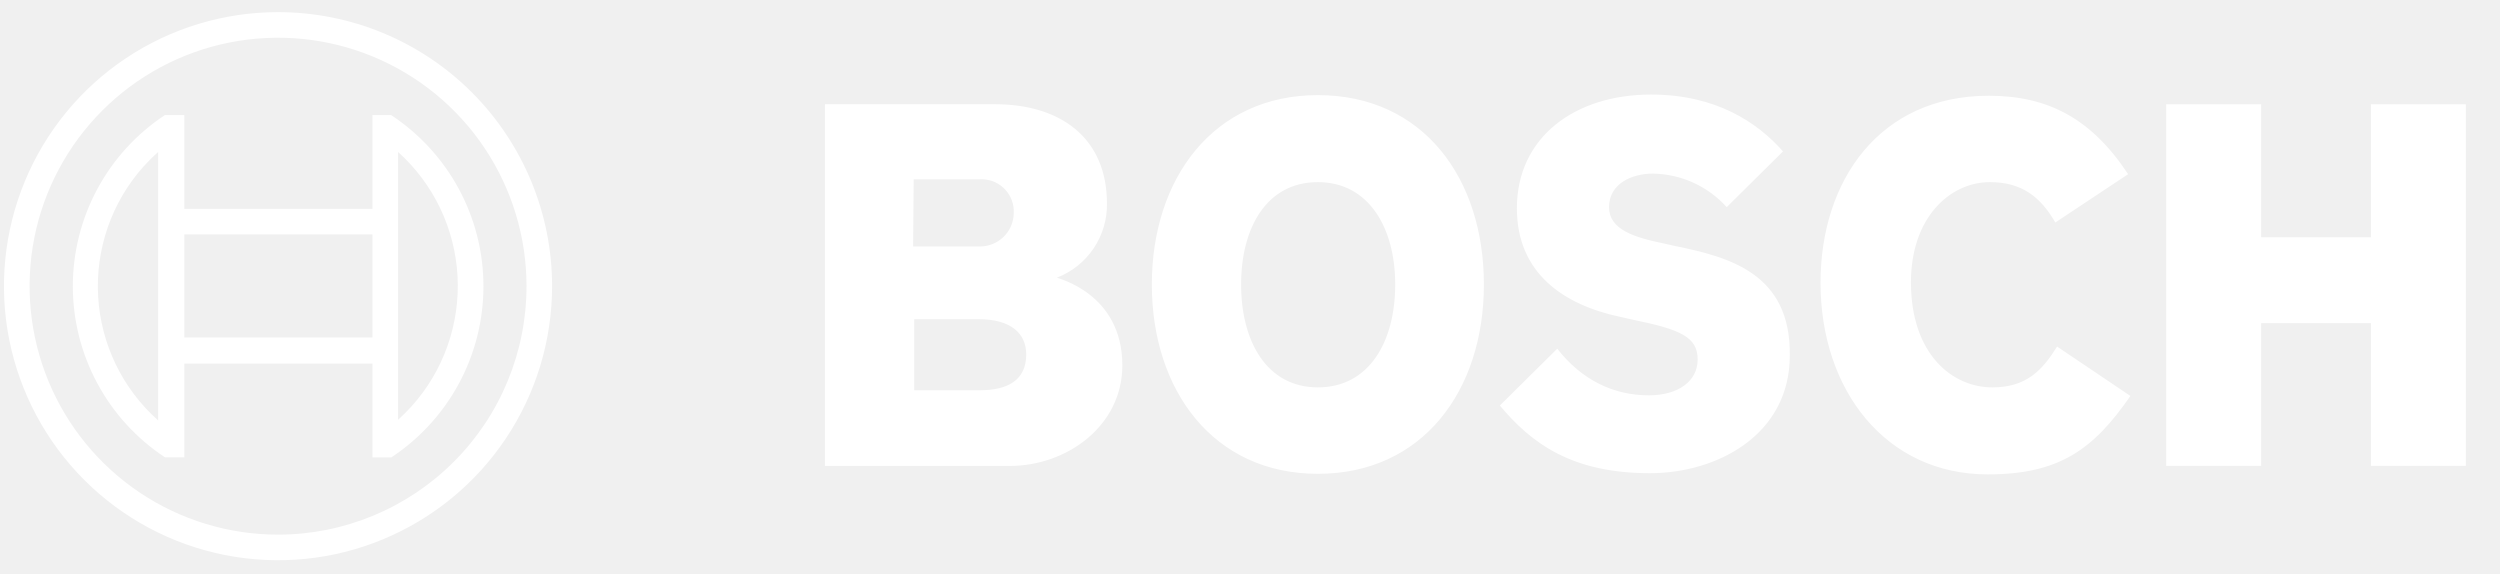
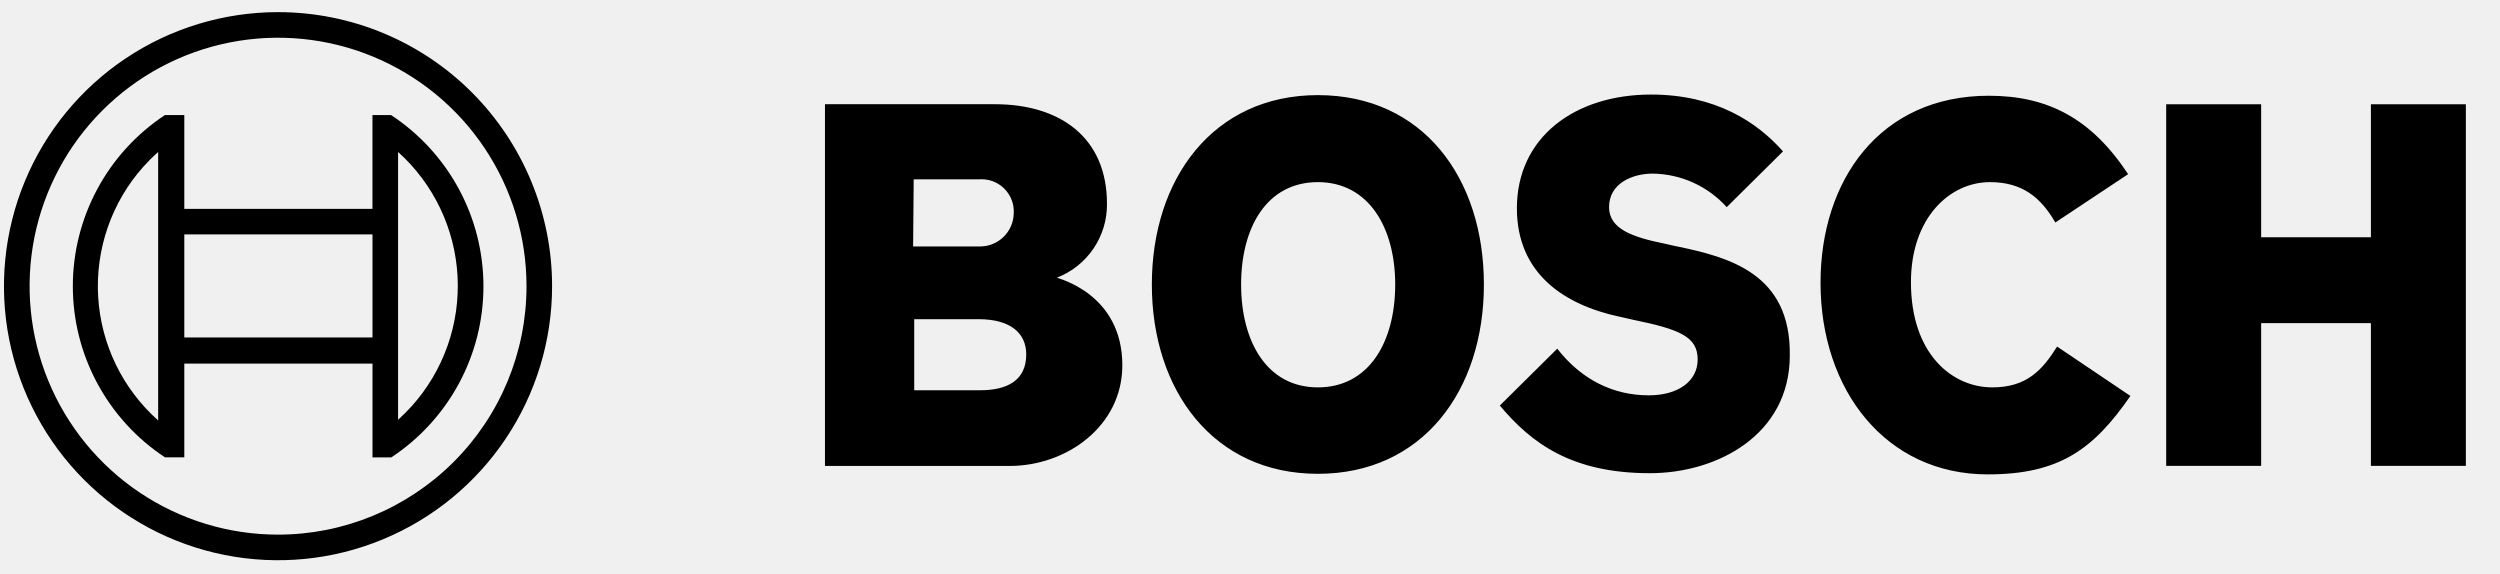
<svg xmlns="http://www.w3.org/2000/svg" fill="none" viewBox="0 0 61 14">
-   <g fill="#fff" clip-path="url(#a)">
+   <g fill="#000" clip-path="url(#a)">
    <path fill-rule="evenodd" d="M25.789 6.775c.363-.14.674-.388.893-.711.218-.322.333-.704.328-1.093 0-1.623-1.151-2.428-2.733-2.428h-4.148v8.826h4.509c1.387 0 2.747-.971 2.747-2.455 0-1.765-1.595-2.123-1.595-2.139Zm-3.496-2.4h1.609c.103-.006.206.008.304.041.098.034.188.086.265.155.077.068.14.151.186.244.045.093.072.194.078.297v.096c-.004.217-.094.423-.25.574-.156.151-.365.234-.582.232h-1.623l.014-1.638Zm1.623 5.147h-1.609v-1.734h1.568c.791 0 1.165.347 1.165.86 0 .641-.472.874-1.124.874ZM32.156 2.321c-2.553 0-4.051 2.039-4.051 4.62 0 2.58 1.498 4.62 4.051 4.62s4.051-2.025 4.051-4.62c0-2.594-1.484-4.62-4.051-4.62Zm0 7.131c-1.248 0-1.873-1.124-1.873-2.511 0-1.387.624-2.497 1.873-2.497 1.249 0 1.887 1.124 1.887 2.497 0 1.401-.638 2.511-1.887 2.511ZM40.912 6.012l-.305-.069c-.749-.153-1.346-.347-1.346-.888 0-.583.569-.819 1.068-.819.341.005.677.08.987.221.31.141.588.344.816.597l1.373-1.36c-.624-.708-1.637-1.387-3.219-1.387-1.859 0-3.274 1.04-3.274 2.775 0 1.582 1.138 2.358 2.525 2.65l.305.069c1.151.236 1.581.416 1.581.971 0 .527-.472.874-1.193.874-.86 0-1.637-.375-2.233-1.138l-1.401 1.387c.777.929 1.762 1.651 3.662 1.651 1.651 0 3.413-.943 3.413-2.872.028-2.012-1.498-2.4-2.761-2.664ZM48.611 9.452c-.971 0-1.984-.805-1.984-2.566 0-1.568.943-2.442 1.928-2.442.777 0 1.235.361 1.595.985l1.776-1.179c-.888-1.346-1.942-1.914-3.399-1.914-2.663 0-4.106 2.067-4.106 4.564 0 2.622 1.595 4.675 4.079 4.675 1.748 0 2.58-.61 3.482-1.914L50.193 8.456c-.361.58-.749.996-1.581.996ZM57.85 2.544v3.246h-2.678V2.544h-2.317v8.823h2.317V7.885h2.678v3.482h2.317V2.544h-2.317Z" clip-rule="evenodd" />
    <path d="M6.784.296c-1.323 0-2.615.392-3.715 1.127-1.1.735-1.957 1.779-2.463 3.001-.506 1.222-.639 2.566-.381 3.863C.484 9.584 1.121 10.776 2.056 11.711c.935.935 2.127 1.572 3.424 1.83 1.297.258 2.642.126 3.863-.381 1.222-.506 2.266-1.363 3.001-2.463.735-1.1 1.127-2.392 1.127-3.715 0-1.773-.705-3.474-1.958-4.728S8.558.296 6.784.296Zm0 12.749c-1.199 0-2.371-.355-3.368-1.022-.997-.666-1.774-1.613-2.233-2.721C.725 8.195.605 6.976.838 5.8c.234-1.176.811-2.256 1.659-3.104.848-.848 1.928-1.425 3.104-1.659 1.176-.234 2.395-.114 3.503.345 1.108.459 2.055 1.236 2.721 2.233.666.997 1.022 2.169 1.022 3.368-0 1.608-.639 3.15-1.776 4.286-1.137 1.137-2.679 1.776-4.286 1.776Z" />
    <path d="M9.546 2.807h-.458v2.289H4.497V2.807h-.472c-.691.456-1.258 1.076-1.65 1.805-.392.729-.598 1.543-.598 2.371 0 .828.205 1.642.598 2.371.392.729.959 1.349 1.65 1.805h.472V8.872H9.089v2.289h.458c.691-.456 1.258-1.076 1.651-1.804.393-.729.598-1.544.598-2.371 0-.828-.205-1.643-.598-2.371-.393-.729-.96-1.349-1.651-1.804v-.003ZM3.859 10.259c-.43-.382-.781-.846-1.032-1.363-.251-.518-.398-1.08-.432-1.655-.034-.575.046-1.15.234-1.694.189-.544.482-1.045.865-1.475.115-.128.236-.249.365-.363v6.551ZM9.089 8.234H4.497V5.72H9.089v2.514Zm.624 2.012V3.708c.429.385.778.852 1.027 1.372.249.52.393 1.085.424 1.661.031.576-.052 1.152-.244 1.696-.192.544-.489 1.045-.875 1.474-.105.116-.216.227-.332.332v.003Z" />
  </g>
  <defs>
    <clipPath id="a">
-       <path fill="#fff" d="M.094.271h60.069v13.457H.094z" />
+       <path fill="#000" d="M.094.271h60.069v13.457H.094z" />
    </clipPath>
  </defs>
</svg>
